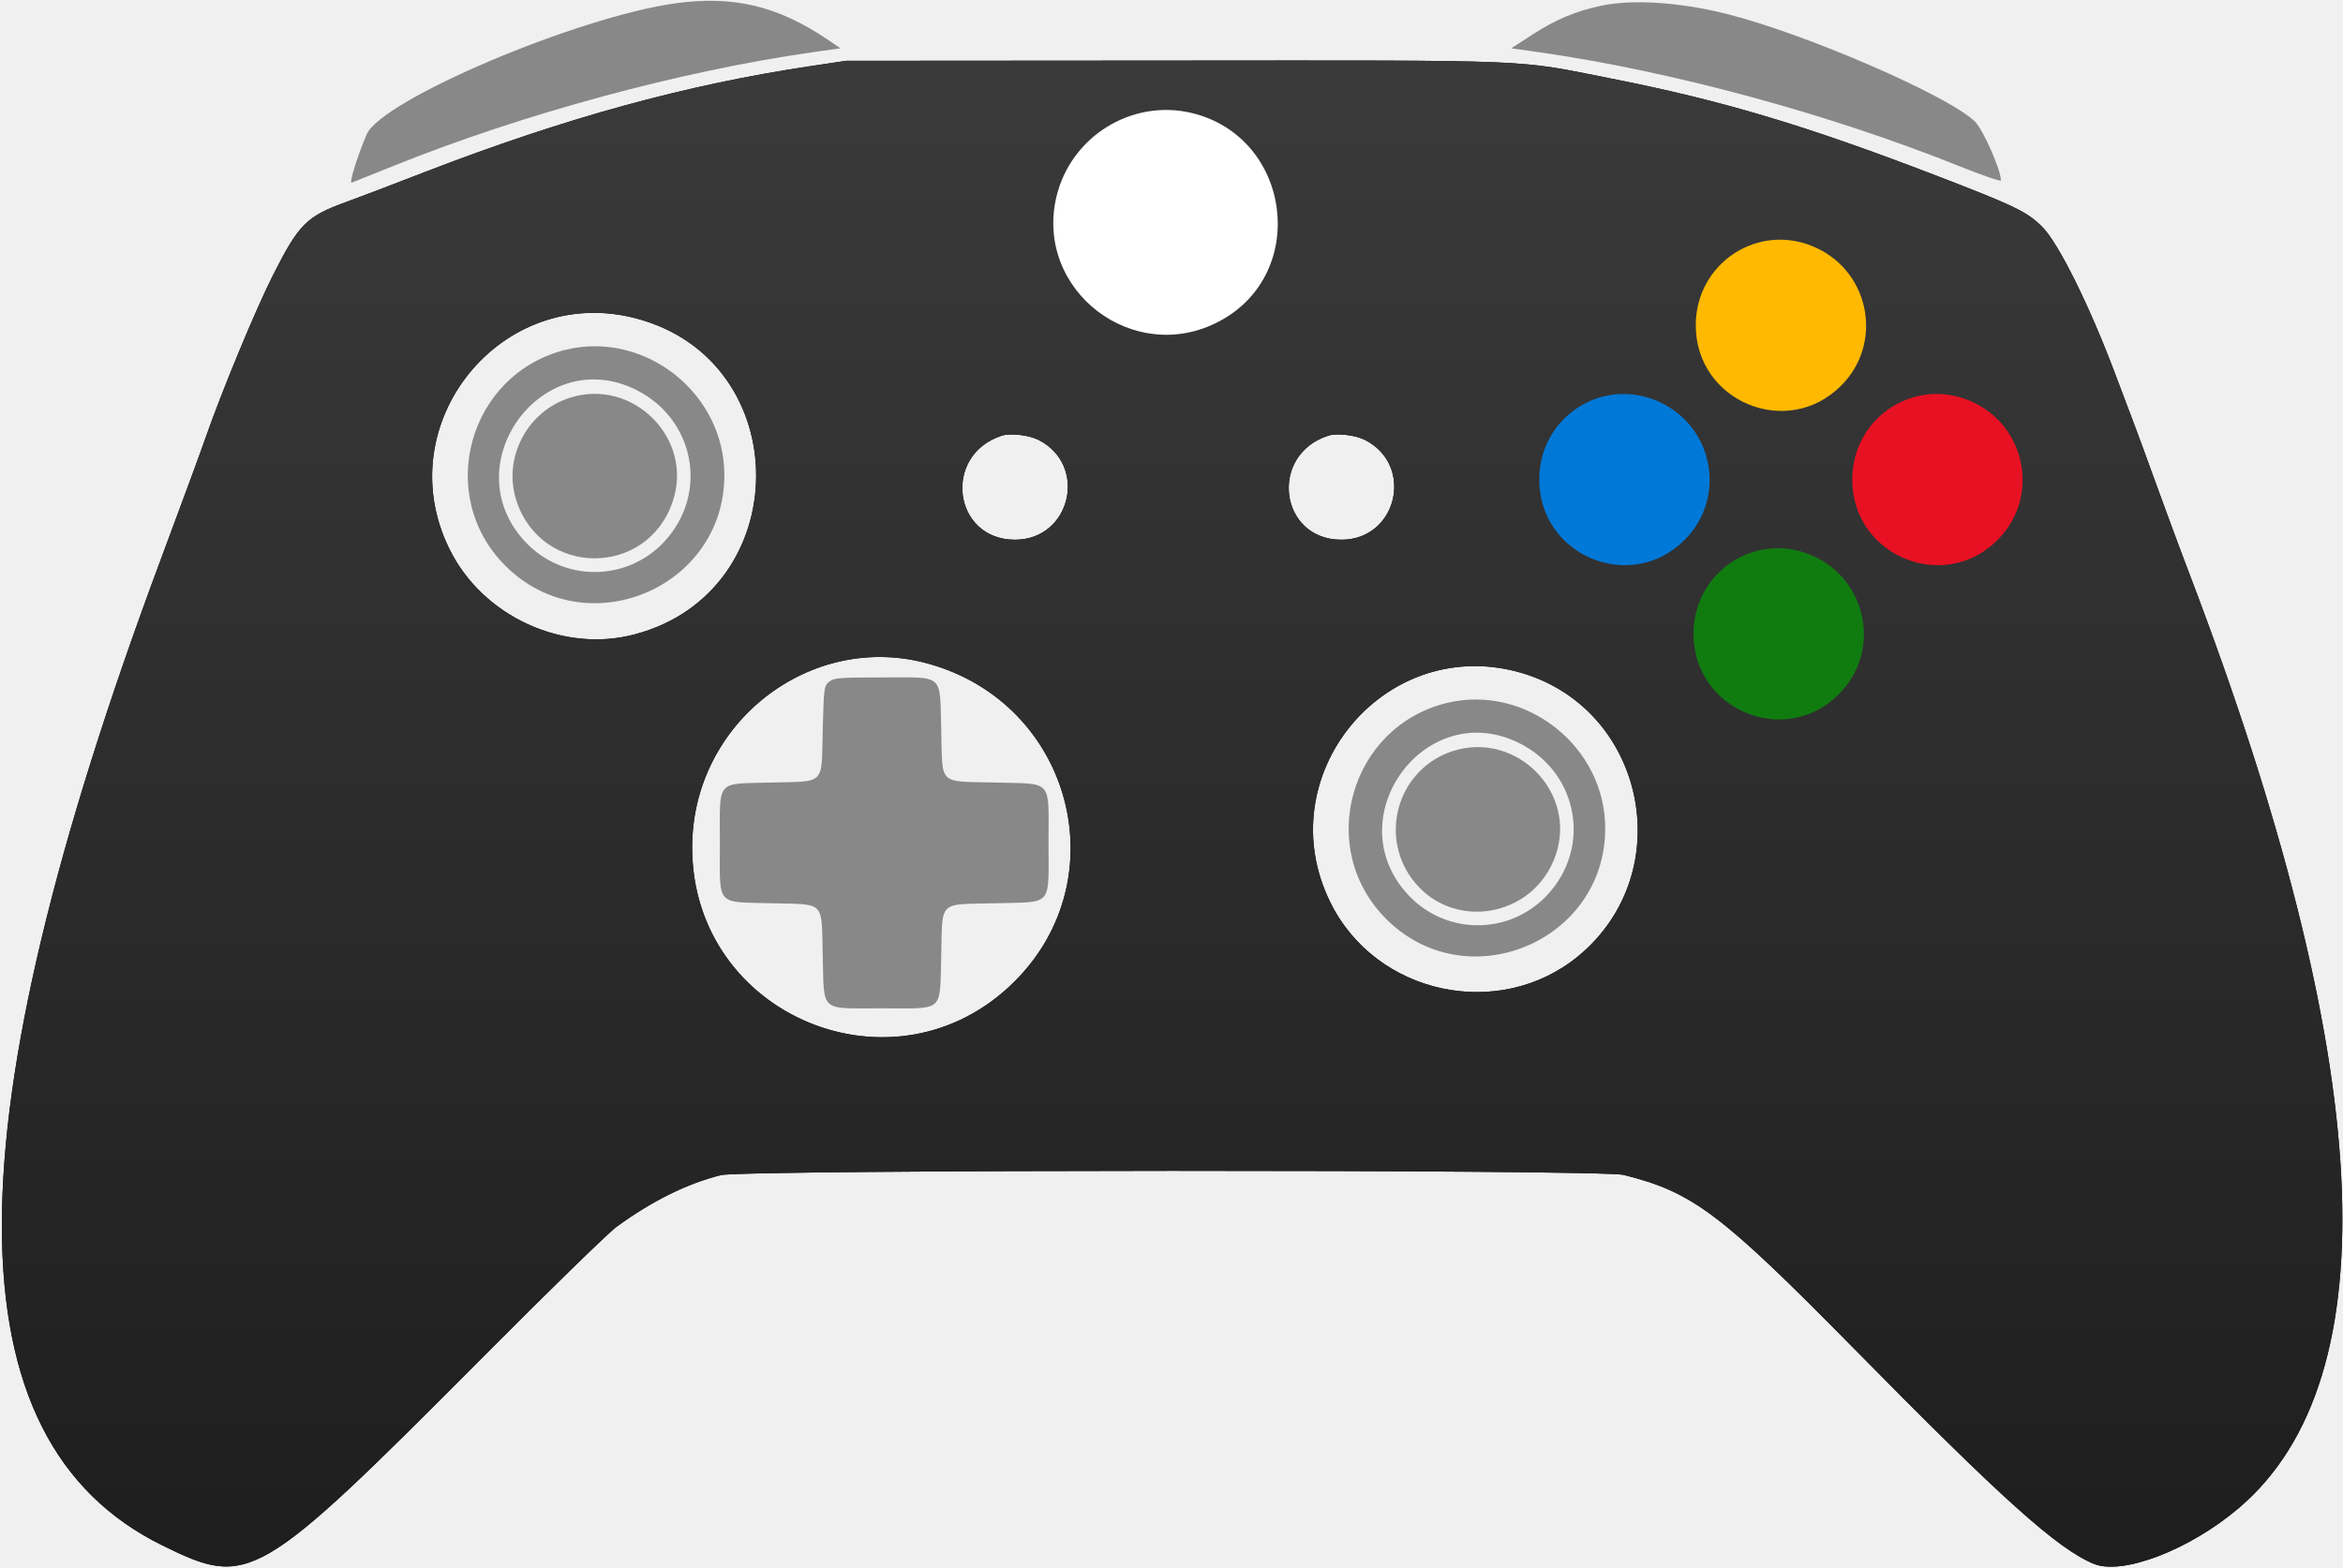
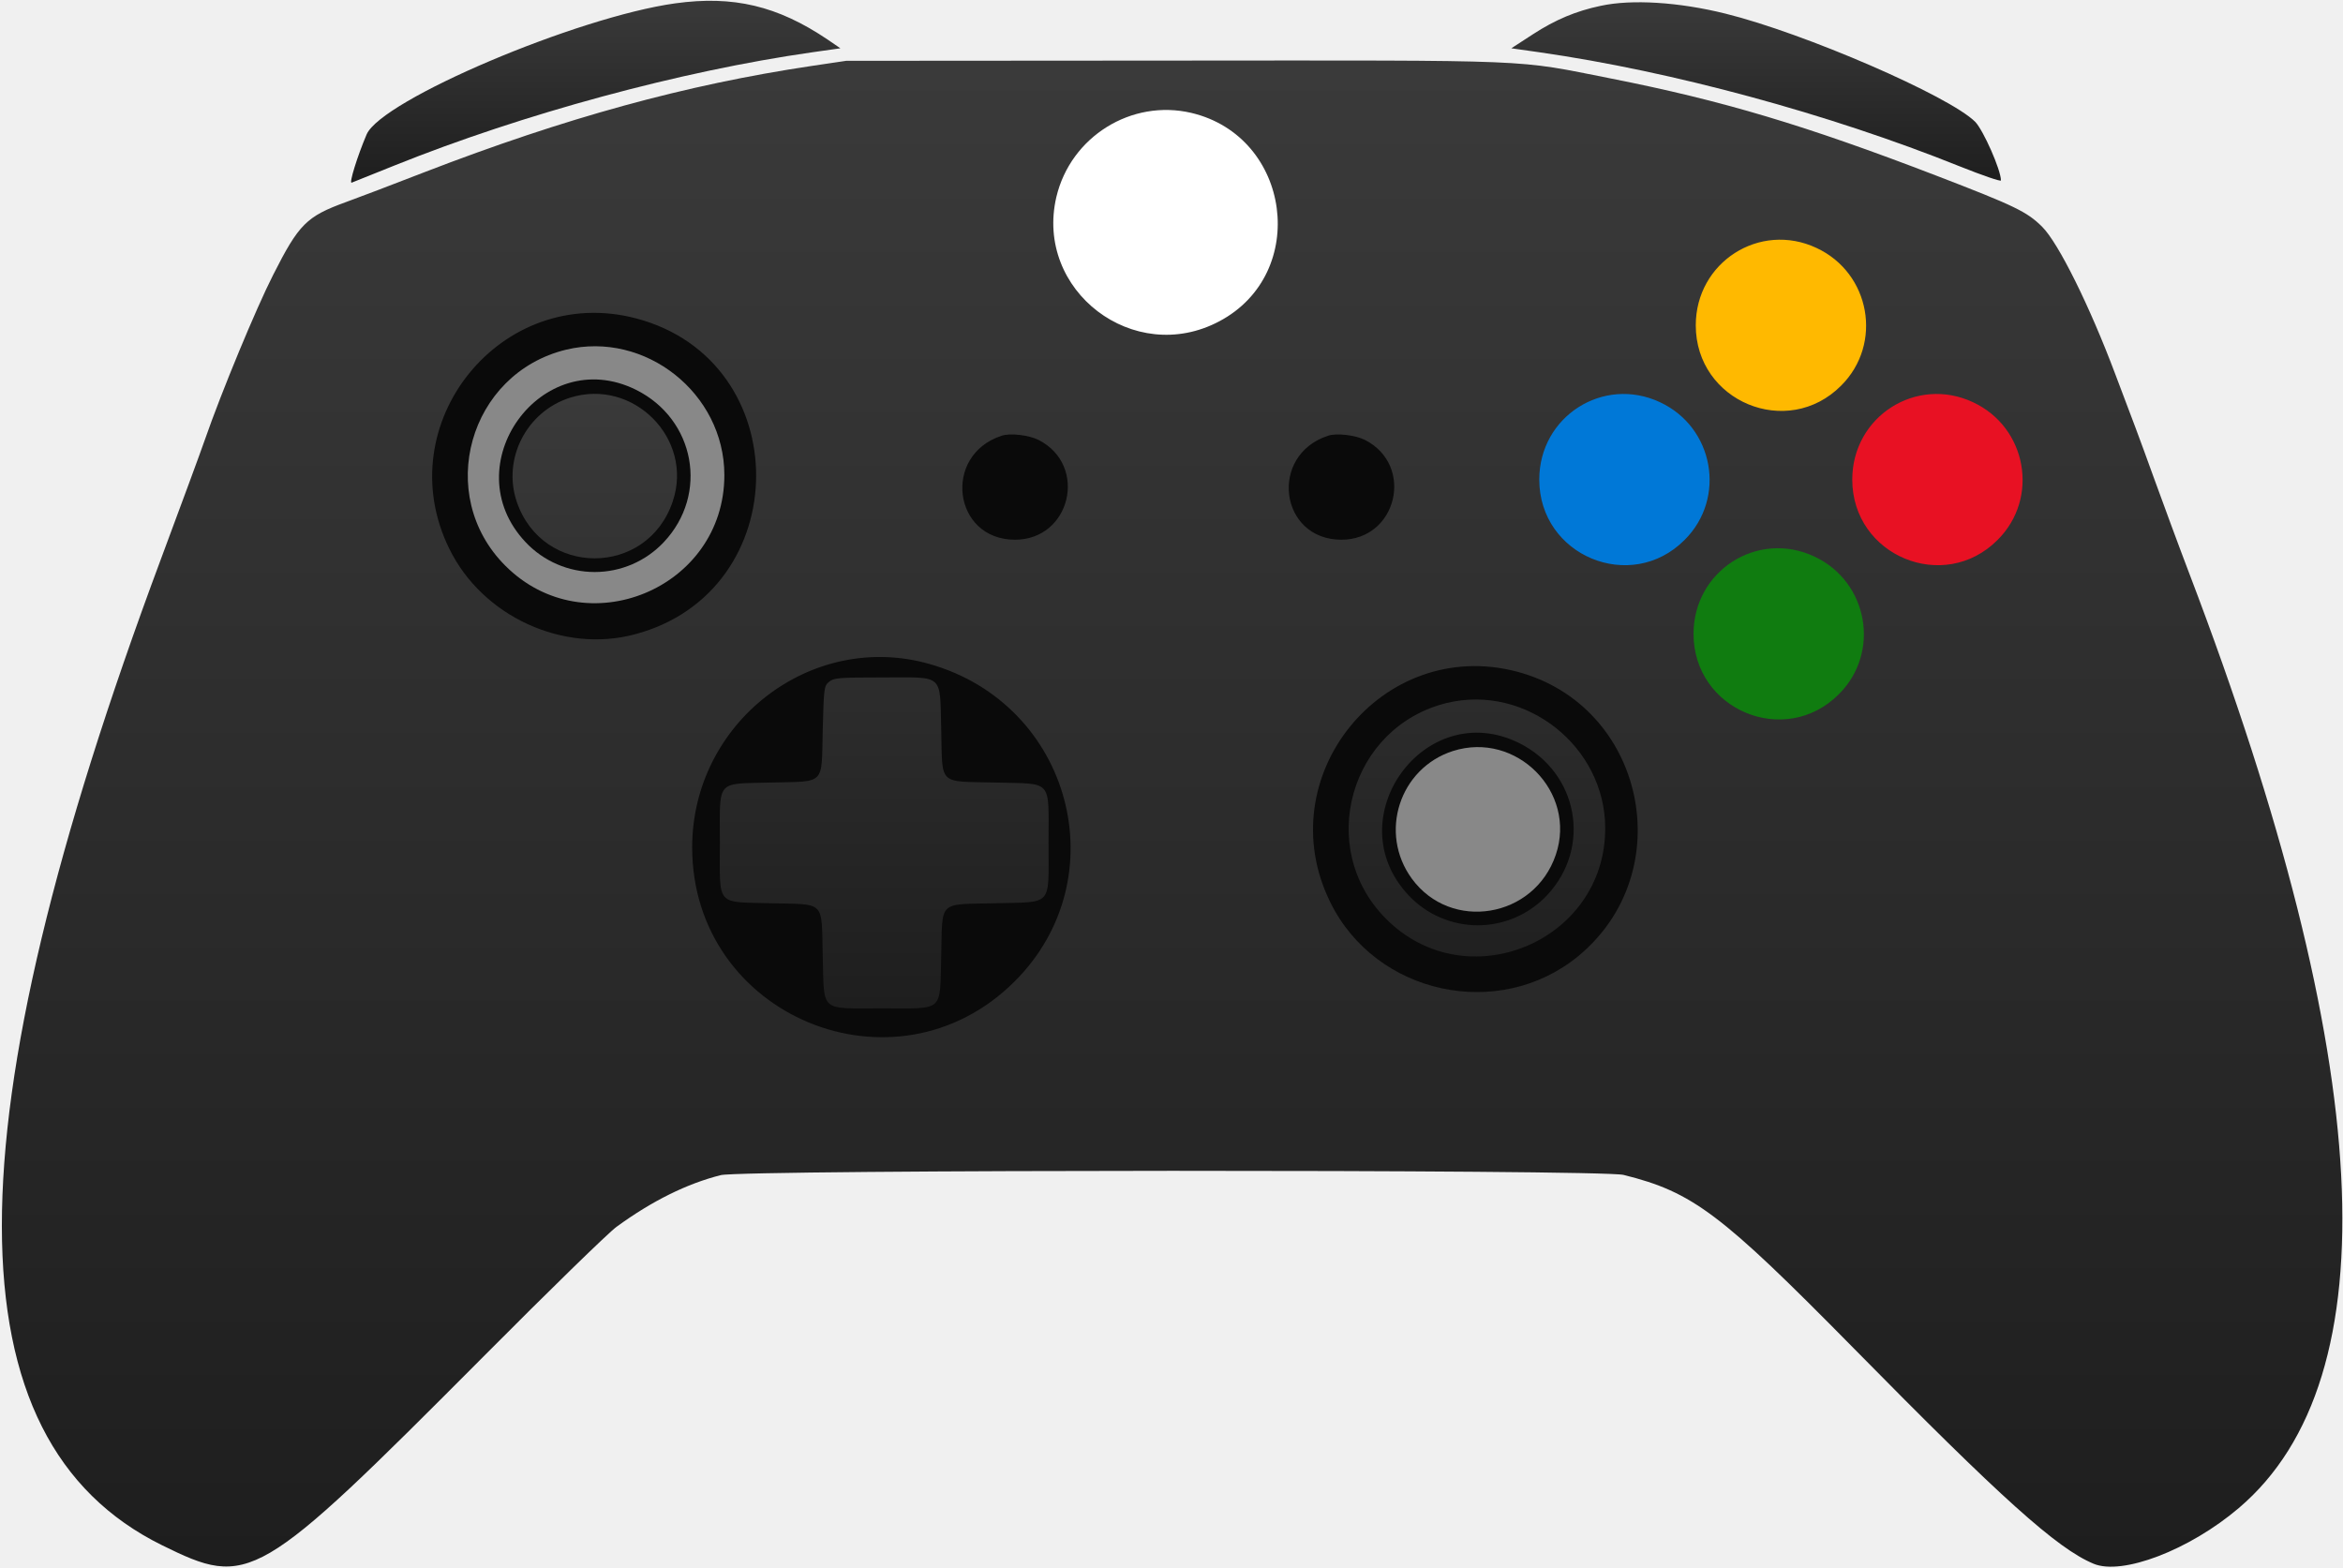
<svg xmlns="http://www.w3.org/2000/svg" width="1397.333" height="934.667" viewBox="0 0 1048 701">
  <defs>
-     <linearGradient id="b" x1="0" x2="0" y1="0" y2="1">
+     <linearGradient id="a" x1="0" x2="0" y1="0" y2="1">
      <stop offset="0%" stop-color="#3a3a3a" />
      <stop offset="100%" stop-color="#1e1e1e" />
    </linearGradient>
-     <clipPath id="a">
-       <path d="M302 1.5c-43.9 6.1-131.3 43.2-138 58.6-4.1 9.6-8 22.1-6.7 21.6 58.4-23.6 76.8-29.7 124.4-41.6 23.6-6 63.4-14.1 81.5-16.7l12.7-1.8-5.7-3.9C347.9 2.7 327.9-2 302 1.5" />
-       <path d="M716 2.6c-11 2.3-20.3 6.2-30.3 12.7l-9.7 6.3 12.7 1.8c57.8 8.3 127.4 27 183.1 49.1 12.7 5.1 23.2 8.8 23.2 8.1 0-4.6-7.9-22.5-11.5-26.1C871.9 42.9 807 14.8 771.8 6.1 750.9.9 729.8-.4 716 2.6" />
-       <path d="M363 29.5C306.7 37.9 252.9 52.7 189.9 77c-14.1 5.5-30 11.5-35.2 13.4-11.4 4.1-16.2 7-21.1 12.8-7.7 8.9-29.2 56.8-41.9 93.3C89.8 202 80.9 226.1 72 250c-95.4 255.8-94.9 394.6 1.5 441.6 38.1 18.6 41.8 16.5 142.5-84.6 29.4-29.6 56.3-55.8 59.8-58.3 15.9-11.6 31.5-19.3 46.6-23.1 10.1-2.5 393.8-2.6 403.8-.1 30.9 7.7 43.6 17.3 102.2 76.9 66.3 67.4 91.7 90.2 108 97 12.8 5.4 42.9-6.1 65-24.9 63-53.4 61.7-179-3.8-367.5-2.6-7.4-5.8-16.7-7.1-20.5-1.4-3.9-6.3-17.1-11-29.5s-11.7-31.3-15.6-42c-3.8-10.7-7.5-20.6-8-22-.6-1.4-3.7-9.5-6.9-18-14-37.6-27.6-65.6-35.5-73.5-6.8-6.8-12.2-9.4-47.3-22.9C807.4 56 770.6 45 720.5 35.1c-43.5-8.6-30.8-8.1-195.7-8l-146.3.1z" />
-     </clipPath>
  </defs>
-   <path fill="#0a0a0a" d="M363 29.5C306.7 37.9 252.9 52.7 189.9 77c-14.1 5.5-30 11.5-35.2 13.4-17.6 6.4-21 9.8-32.5 32.5-7.6 14.9-23.1 52.3-30.5 73.6C89.8 202 80.9 226.1 72 250c-95 254.7-94.9 394 .4 441.1 39.2 19.3 42.4 17.5 143.6-84.1 29.4-29.6 56.3-55.8 59.8-58.3 15.9-11.6 31.5-19.3 46.6-23.1 10.1-2.5 393.8-2.6 403.8-.1 31 7.7 43.5 17.2 102.8 77.4 66.1 67.2 91.1 89.7 107.4 96.5 12.8 5.4 42.9-6.1 65-24.9 68.4-58.1 61-199.9-22-417.6-4.7-12.3-11.8-31.6-15.9-42.9-6.9-19.1-9.3-25.4-17.3-46.5-11.6-30.9-25.5-58.8-32.7-66-6.8-6.8-12.2-9.4-47.3-22.9C807.4 56 770.6 45 720.5 35.1c-43.5-8.6-30.8-8.1-195.7-8l-146.3.1zm169.9 21c44.7 10.6 52.9 71.8 12.5 93.2-38.2 20.3-82.7-13.7-72.9-55.6 6.4-27 33.6-43.9 60.4-37.6m279.6 60.4c24.1 11.2 29.8 42.9 11 61.6-24 24.1-65 7.1-65-27 0-28.2 28.6-46.5 54-34.6m-528 31.5c71.9 18.9 71.5 122.2-.5 141.3-32.1 8.6-68.2-8-83-38.2-27.6-56 23.3-118.9 83.5-103.1m458 37.5c24.1 11.2 29.8 42.9 11 61.6-24 24.1-65 7.1-65-27 0-28.2 28.6-46.5 54-34.6m140 0c24.1 11.2 29.8 42.9 11 61.6-24 24.1-65 7.1-65-27 0-28.2 28.6-46.5 54-34.6m-417.9 16.9c22.2 11.4 14.3 44.6-10.6 44.6-27.7 0-32.6-37.8-6-46.5 3.8-1.3 12.3-.3 16.6 1.9m146 0c22.2 11.4 14.3 44.6-10.6 44.6-27.7 0-32.6-37.8-6-46.5 3.8-1.3 12.3-.3 16.6 1.9m200.9 52.1c24.1 11.2 29.8 42.9 11 61.6-24 24.1-65 7.1-65-27 0-28.2 28.6-46.5 54-34.6M415.8 297c63.4 18 84.3 95.7 38.1 141.9-53.4 53.4-144.3 15.7-144.3-59.9 0-55.9 53.3-97.1 106.2-82m262.7 3.4c57.2 15.1 73.2 89.4 27.5 127.2-35.5 29.2-90.7 17.3-111-24.1-27.6-56 23.3-118.9 83.5-103.1" />
-   <g clip-path="url(#a)">
-     <circle cx="796" cy="145" r="46.2" fill="#ffb900" />
-     <circle cx="726" cy="214" r="46.2" fill="#0078d7" />
-     <circle cx="866" cy="214" r="46.2" fill="#e81123" />
-     <circle cx="795" cy="283" r="46.2" fill="#107c10" />
-     <circle cx="521" cy="99" r="60.6" fill="#fff" />
-   </g>
-   <path fill="url(#b)" d="M363 29.5C306.7 37.9 252.9 52.7 189.9 77c-14.1 5.5-30 11.5-35.2 13.4-17.6 6.4-21 9.8-32.5 32.5-7.6 14.9-23.1 52.3-30.5 73.6C89.8 202 80.9 226.1 72 250c-95 254.7-94.9 394 .4 441.1 39.2 19.3 42.4 17.5 143.6-84.1 29.4-29.6 56.3-55.8 59.8-58.3 15.9-11.6 31.5-19.3 46.6-23.1 10.1-2.5 393.8-2.6 403.8-.1 31 7.7 43.5 17.2 102.8 77.4 66.1 67.2 91.1 89.7 107.4 96.5 12.8 5.4 42.9-6.1 65-24.9 68.4-58.1 61-199.9-22-417.6-4.7-12.3-11.8-31.6-15.9-42.9-6.9-19.1-9.3-25.4-17.3-46.5-11.6-30.9-25.5-58.8-32.7-66-6.8-6.8-12.2-9.4-47.3-22.9C807.4 56 770.6 45 720.5 35.1c-43.5-8.6-30.8-8.1-195.7-8l-146.3.1zm169.9 21c44.7 10.6 52.9 71.8 12.5 93.2-38.2 20.3-82.7-13.7-72.9-55.6 6.4-27 33.6-43.9 60.4-37.6m279.6 60.4c24.1 11.2 29.8 42.9 11 61.6-24 24.1-65 7.1-65-27 0-28.2 28.6-46.5 54-34.6m-528 31.5c71.9 18.9 71.5 122.2-.5 141.3-32.1 8.6-68.2-8-83-38.2-27.6-56 23.3-118.9 83.5-103.1m458 37.5c24.1 11.2 29.8 42.9 11 61.6-24 24.1-65 7.1-65-27 0-28.2 28.6-46.5 54-34.6m140 0c24.1 11.2 29.8 42.9 11 61.6-24 24.1-65 7.1-65-27 0-28.2 28.6-46.5 54-34.6m-417.9 16.9c22.2 11.4 14.3 44.6-10.6 44.6-27.7 0-32.6-37.8-6-46.5 3.8-1.3 12.3-.3 16.6 1.9m146 0c22.2 11.4 14.3 44.6-10.6 44.6-27.7 0-32.6-37.8-6-46.5 3.8-1.3 12.3-.3 16.6 1.9m200.9 52.1c24.1 11.2 29.8 42.9 11 61.6-24 24.1-65 7.1-65-27 0-28.2 28.6-46.5 54-34.6M415.8 297c63.4 18 84.3 95.7 38.1 141.9-53.4 53.4-144.3 15.7-144.3-59.9 0-55.9 53.3-97.1 106.2-82m262.7 3.4c57.2 15.1 73.2 89.4 27.5 127.2-35.5 29.2-90.7 17.3-111-24.1-27.6-56 23.3-118.9 83.5-103.1" />
-   <path fill="#888" d="M302 1.5c-43.9 6.1-131.3 43.2-138 58.6-4.1 9.6-8 22.1-6.7 21.6.7-.3 9.3-3.7 19.2-7.7C234 50.9 304.4 31.8 363.2 23.4l12.7-1.8-5.7-3.9C347.8 2.6 328-2.1 302 1.5" />
-   <path fill="#888" d="M716 2.6c-11 2.3-20.3 6.2-30.3 12.7l-9.7 6.3 12.7 1.8c59.2 8.5 129.3 27.5 187.6 50.9 10.5 4.2 18.7 7 18.7 6.4 0-4.7-7.9-22.5-11.5-26.2C871.9 42.9 807 14.8 771.8 6.1 750.9.9 729.8-.4 716 2.6" />
-   <path fill="#888" d="M253.2 156.4c-43.5 10.6-58.8 65-27.2 96.6 35.9 36 98 10.3 98-40.5 0-36.6-35.4-64.6-70.8-56.1m31.2 17.9c26.6 13.2 32.7 46.8 12.5 68.2a42.436 42.436 0 0 1-61.8 0c-32.4-34.3 7.1-89 49.3-68.2" />
-   <path fill="#888" d="M254.9 177.9c-19.4 6.2-30.2 27.3-23.8 46.4 11.4 33.9 58.4 33.9 69.8 0 9.5-28.1-17.7-55.4-46-46.4" />
-   <path fill="#888" d="M370.9 304.9c-2.3 1.9-2.4 2.4-2.9 21.5-.6 25.1 1.5 23-23.1 23.6-25 .7-22.9-1.8-22.9 27s-2.1 26.3 22.9 27c24.6.6 22.5-1.5 23.1 23.6.7 25.5-1.7 23.4 26.5 23.4s25.8 2.1 26.5-23.4c.6-25.2-1.7-23 24.1-23.6 26.1-.7 23.9 1.9 23.9-27s2.2-26.3-23.9-27c-25.8-.6-23.5 1.6-24.1-23.6-.7-25.5 1.7-23.4-26.5-23.4-19.4 0-21.5.2-23.6 1.9" />
-   <path fill="#888" d="M647.2 314.4c-43.5 10.6-58.8 65-27.2 96.6 35.9 36 98 10.3 98-40.5 0-36.6-35.4-64.6-70.8-56.1m32.2 17.9c26.6 13.2 32.7 46.8 12.5 68.2a42.436 42.436 0 0 1-61.8 0c-32.4-34.3 7.1-89 49.3-68.2" />
-   <path fill="#888" d="M649.9 335.9c-24 7.7-33.3 36.7-18.4 57.1 17.5 23.9 54.8 17.7 64.4-10.7 9.5-28.1-17.7-55.4-46-46.4" />
+   <circle cx="521" cy="99" r="58.1" fill="#0a0a0a" />
+   <circle cx="796" cy="145" r="44.3" fill="#0a0a0a" />
+   <rect width="160.6" height="160.6" x="185.2" y="132.2" fill="#0a0a0a" rx="24.1" />
+   <rect width="94.6" height="94.6" x="218.2" y="165.2" fill="#0a0a0a" rx="14.2" />
+   <circle cx="726" cy="214" r="44.3" fill="#0a0a0a" />
+   <circle cx="866" cy="214" r="44.3" fill="#0a0a0a" />
+   <circle cx="453.5" cy="217.5" r="27.6" fill="#0a0a0a" />
+   <circle cx="599.5" cy="217.5" r="27.6" fill="#0a0a0a" />
+   <circle cx="795" cy="283" r="44.3" fill="#0a0a0a" />
+   <rect width="187" height="187" x="300" y="285" fill="#0a0a0a" rx="28.1" />
+   <rect width="160.6" height="160.6" x="579.2" y="290.2" fill="#0a0a0a" rx="24.1" />
+   <rect width="94.6" height="94.6" x="613.2" y="323.2" fill="#0a0a0a" rx="14.2" />
+   <circle cx="796" cy="145" r="44.3" fill="#ffb900" />
+   <circle cx="726" cy="214" r="44.3" fill="#0078d7" />
+   <circle cx="866" cy="214" r="44.3" fill="#e81123" />
+   <circle cx="795" cy="283" r="44.3" fill="#107c10" />
+   <circle cx="521" cy="99" r="58.1" fill="#fff" />
+   <path fill="url(#a)" d="M302 1.5c-43.9 6.1-131.3 43.2-138 58.6-4.1 9.6-8 22.1-6.7 21.6.7-.3 9.3-3.7 19.2-7.7C234 50.9 304.4 31.8 363.2 23.4l12.7-1.8-5.7-3.9C347.8 2.6 328-2.1 302 1.5m414 1.1c-11 2.3-20.3 6.2-30.3 12.7l-9.7 6.3 12.7 1.8c59.2 8.5 129.3 27.5 187.6 50.9 10.5 4.2 18.7 7 18.7 6.4 0-4.7-7.9-22.5-11.5-26.2C871.9 42.9 807 14.8 771.8 6.1 750.9.9 729.8-.4 716 2.6" />
+   <path fill="url(#a)" d="M363 29.5C306.7 37.9 252.9 52.7 189.9 77c-14.1 5.5-30 11.5-35.2 13.4-17.6 6.4-21 9.8-32.5 32.5-7.6 14.9-23.1 52.3-30.5 73.6C89.8 202 80.9 226.1 72 250c-95 254.7-94.9 394 .4 441.1 39.2 19.3 42.4 17.5 143.6-84.1 29.4-29.6 56.3-55.8 59.8-58.3 15.9-11.6 31.5-19.3 46.6-23.1 10.1-2.5 393.8-2.6 403.8-.1 31 7.7 43.5 17.2 102.8 77.4 66.1 67.2 91.1 89.7 107.4 96.5 12.8 5.4 42.9-6.1 65-24.9 68.4-58.1 61-199.9-22-417.6-4.7-12.3-11.8-31.6-15.9-42.9-6.9-19.1-9.3-25.4-17.3-46.5-11.6-30.9-25.5-58.8-32.7-66-6.8-6.8-12.2-9.4-47.3-22.9C807.4 56 770.6 45 720.5 35.1c-43.5-8.6-30.8-8.1-195.7-8l-146.3.1zm169.9 21c44.7 10.6 52.9 71.8 12.5 93.2-38.2 20.3-82.7-13.7-72.9-55.6 6.4-27 33.6-43.9 60.4-37.6m279.6 60.4c24.1 11.2 29.8 42.9 11 61.6-24 24.1-65 7.1-65-27 0-28.2 28.6-46.5 54-34.6m-528 31.5c71.9 18.9 71.5 122.2-.5 141.3-32.1 8.6-68.2-8-83-38.2-27.6-56 23.3-118.9 83.5-103.1m458 37.5c24.1 11.2 29.8 42.9 11 61.6-24 24.1-65 7.1-65-27 0-28.2 28.6-46.5 54-34.6m140 0c24.1 11.2 29.8 42.9 11 61.6-24 24.1-65 7.1-65-27 0-28.2 28.6-46.5 54-34.6m-417.9 16.9c22.2 11.4 14.3 44.6-10.6 44.6-27.7 0-32.6-37.8-6-46.5 3.8-1.3 12.3-.3 16.6 1.9m146 0c22.2 11.4 14.3 44.6-10.6 44.6-27.7 0-32.6-37.8-6-46.5 3.8-1.3 12.3-.3 16.6 1.9m200.9 52.1c24.1 11.2 29.8 42.9 11 61.6-24 24.1-65 7.1-65-27 0-28.2 28.6-46.5 54-34.6M415.8 297c63.4 18 84.3 95.7 38.1 141.9-53.4 53.4-144.3 15.7-144.3-59.9 0-55.9 53.3-97.1 106.2-82m262.7 3.4c57.2 15.1 73.2 89.4 27.5 127.2-35.5 29.2-90.7 17.3-111-24.1-27.6-56 23.3-118.9 83.5-103.1" />
+   <path fill="url(#a)" d="M254.9 177.9c-19.4 6.2-30.2 27.3-23.8 46.4 11.4 33.9 58.4 33.9 69.8 0 9.5-28.1-17.7-55.4-46-46.4m116 127c-2.3 1.9-2.4 2.4-2.9 21.5-.6 25.1 1.5 23-23.1 23.6-25 .7-22.9-1.8-22.9 27s-2.1 26.3 22.9 27c24.6.6 22.5-1.5 23.1 23.6.7 25.5-1.7 23.4 26.5 23.4s25.8 2.1 26.5-23.4c.6-25.2-1.7-23 24.1-23.6 26.1-.7 23.9 1.9 23.9-27s2.2-26.3-23.9-27c-25.8-.6-23.5 1.6-24.1-23.6-.7-25.5 1.7-23.4-26.5-23.4-19.4 0-21.5.2-23.6 1.9m276.3 9.5c-43.5 10.6-58.8 65-27.2 96.6 35.9 36 98 10.3 98-40.5 0-36.6-35.4-64.6-70.8-56.1m32.2 17.9c26.6 13.2 32.7 46.8 12.5 68.2a42.436 42.436 0 0 1-61.8 0c-32.4-34.3 7.1-89 49.3-68.2" />
+   <path fill="#888" d="M253.2 156.4c-43.5 10.6-58.8 65-27.2 96.6 35.9 36 98 10.3 98-40.5 0-36.6-35.4-64.6-70.8-56.1m31.2 17.9c26.6 13.2 32.7 46.8 12.5 68.2a42.436 42.436 0 0 1-61.8 0c-32.4-34.3 7.1-89 49.3-68.2M649.9 335.9c-24 7.7-33.3 36.7-18.4 57.1 17.5 23.9 54.8 17.7 64.4-10.7 9.5-28.1-17.7-55.4-46-46.4" />
</svg>
